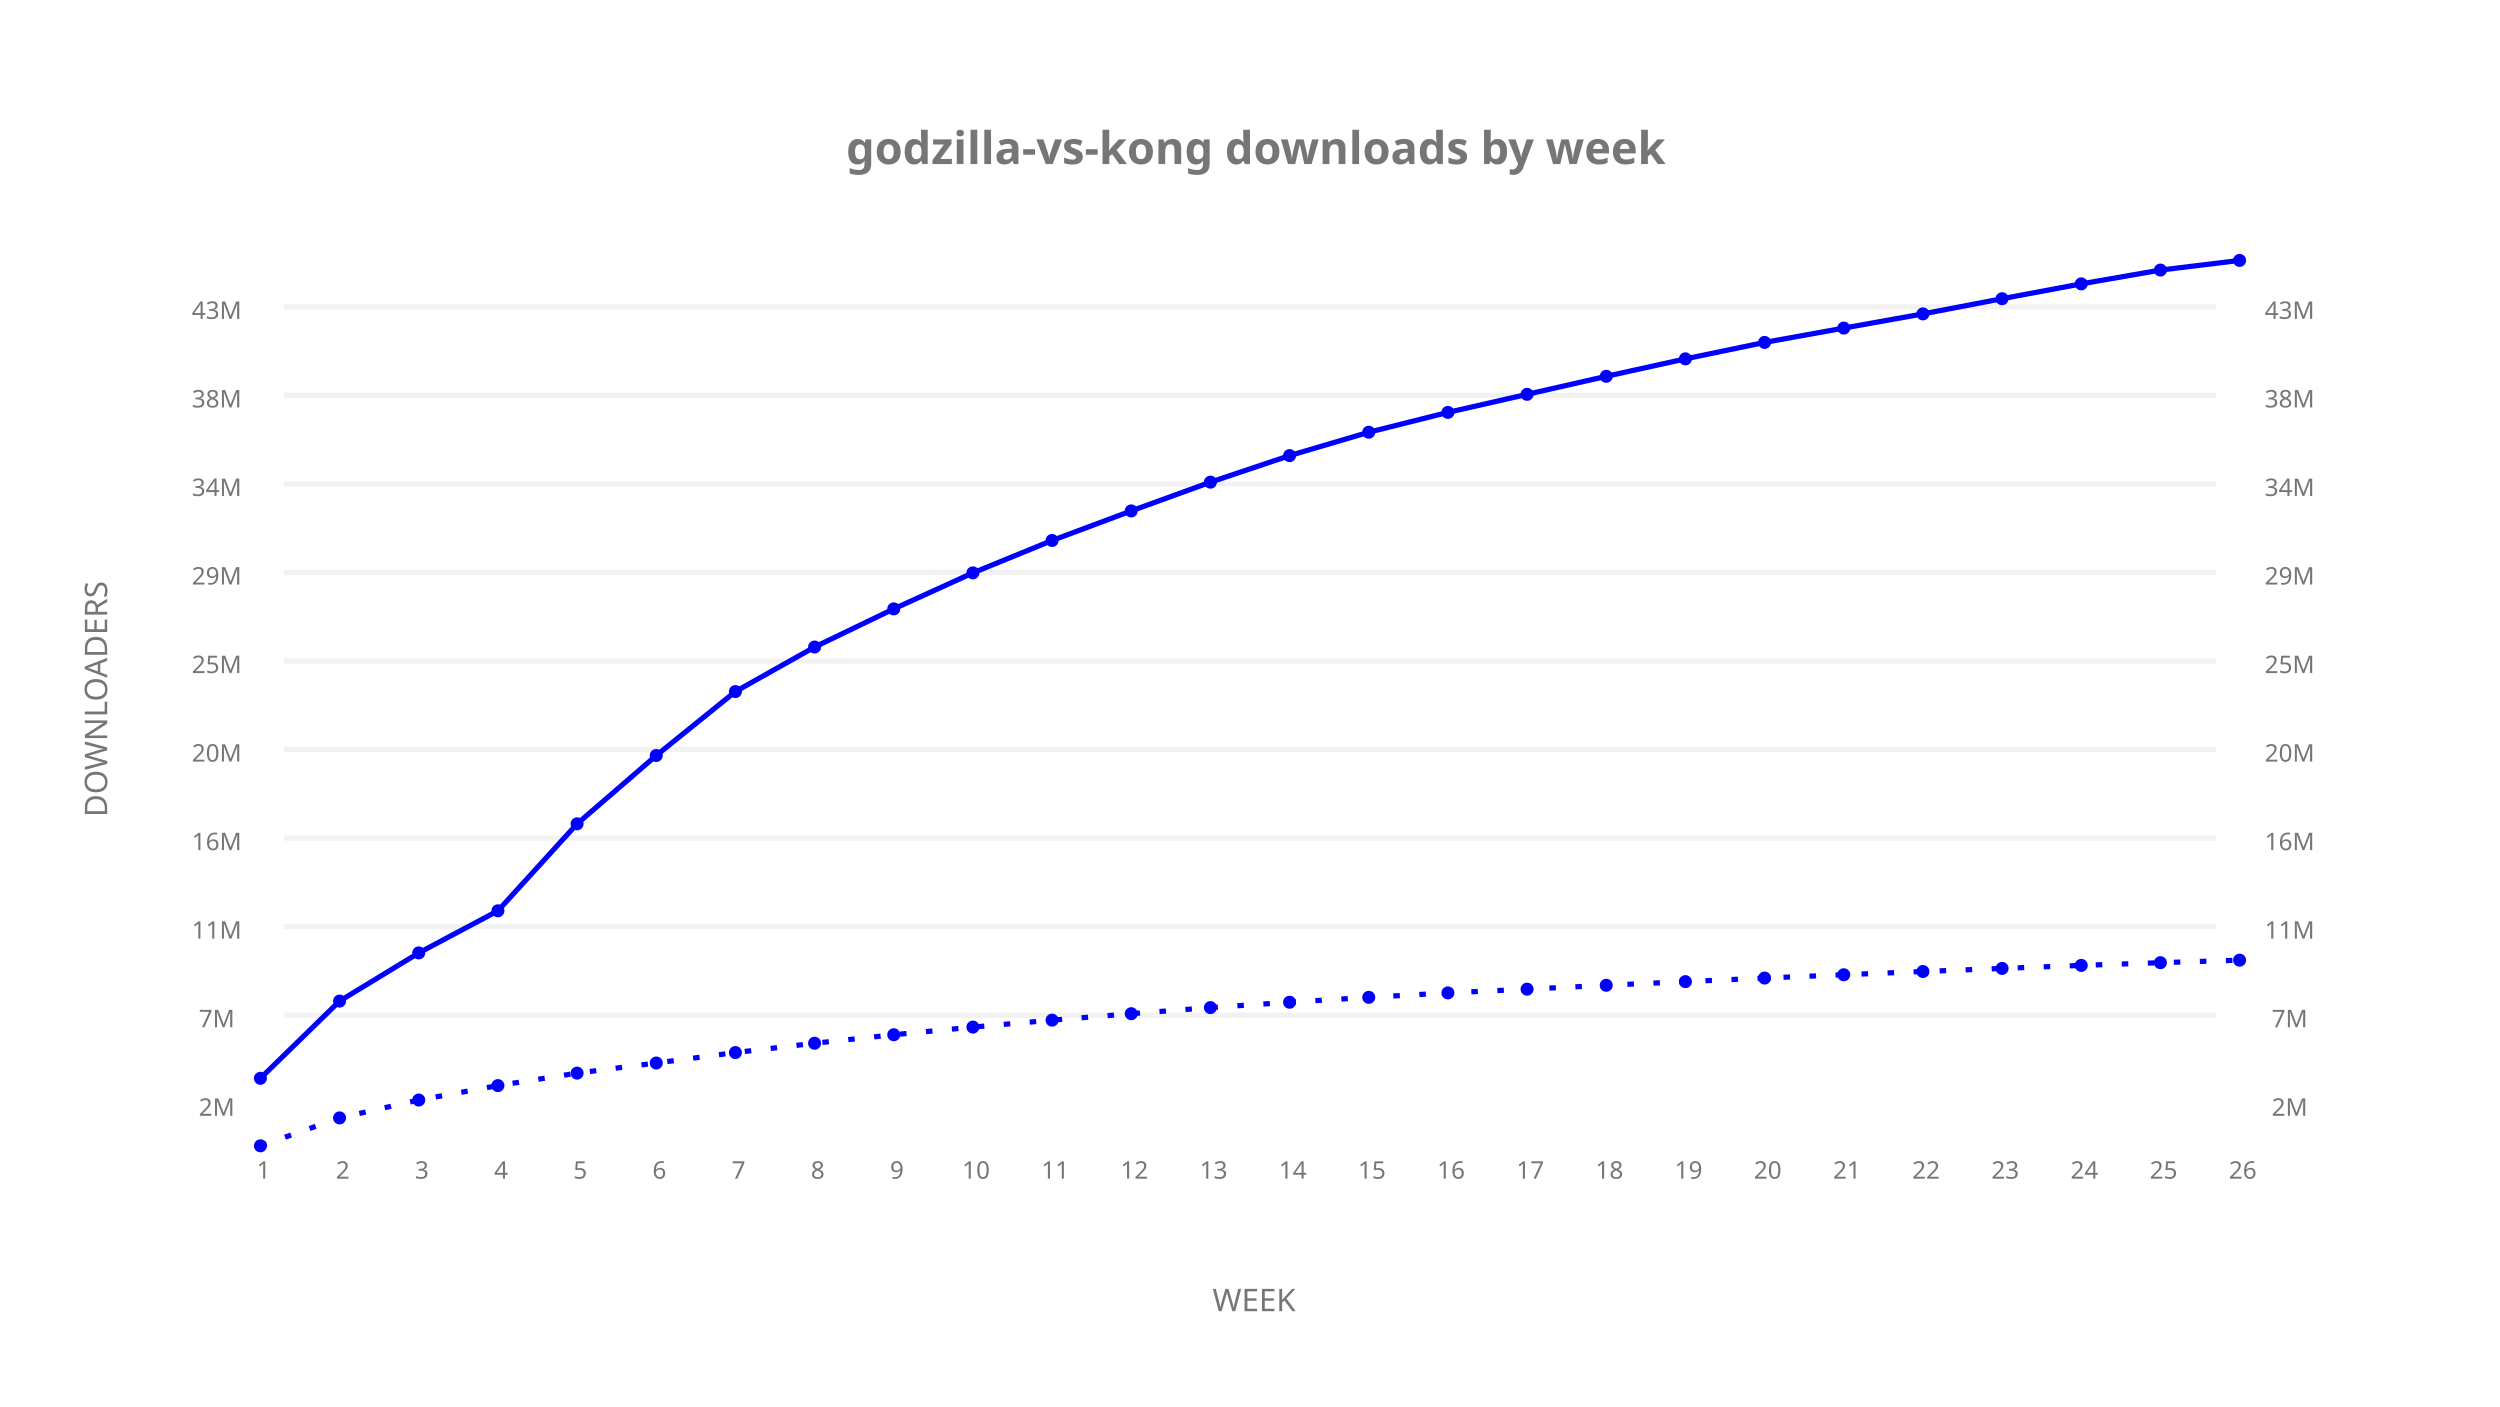
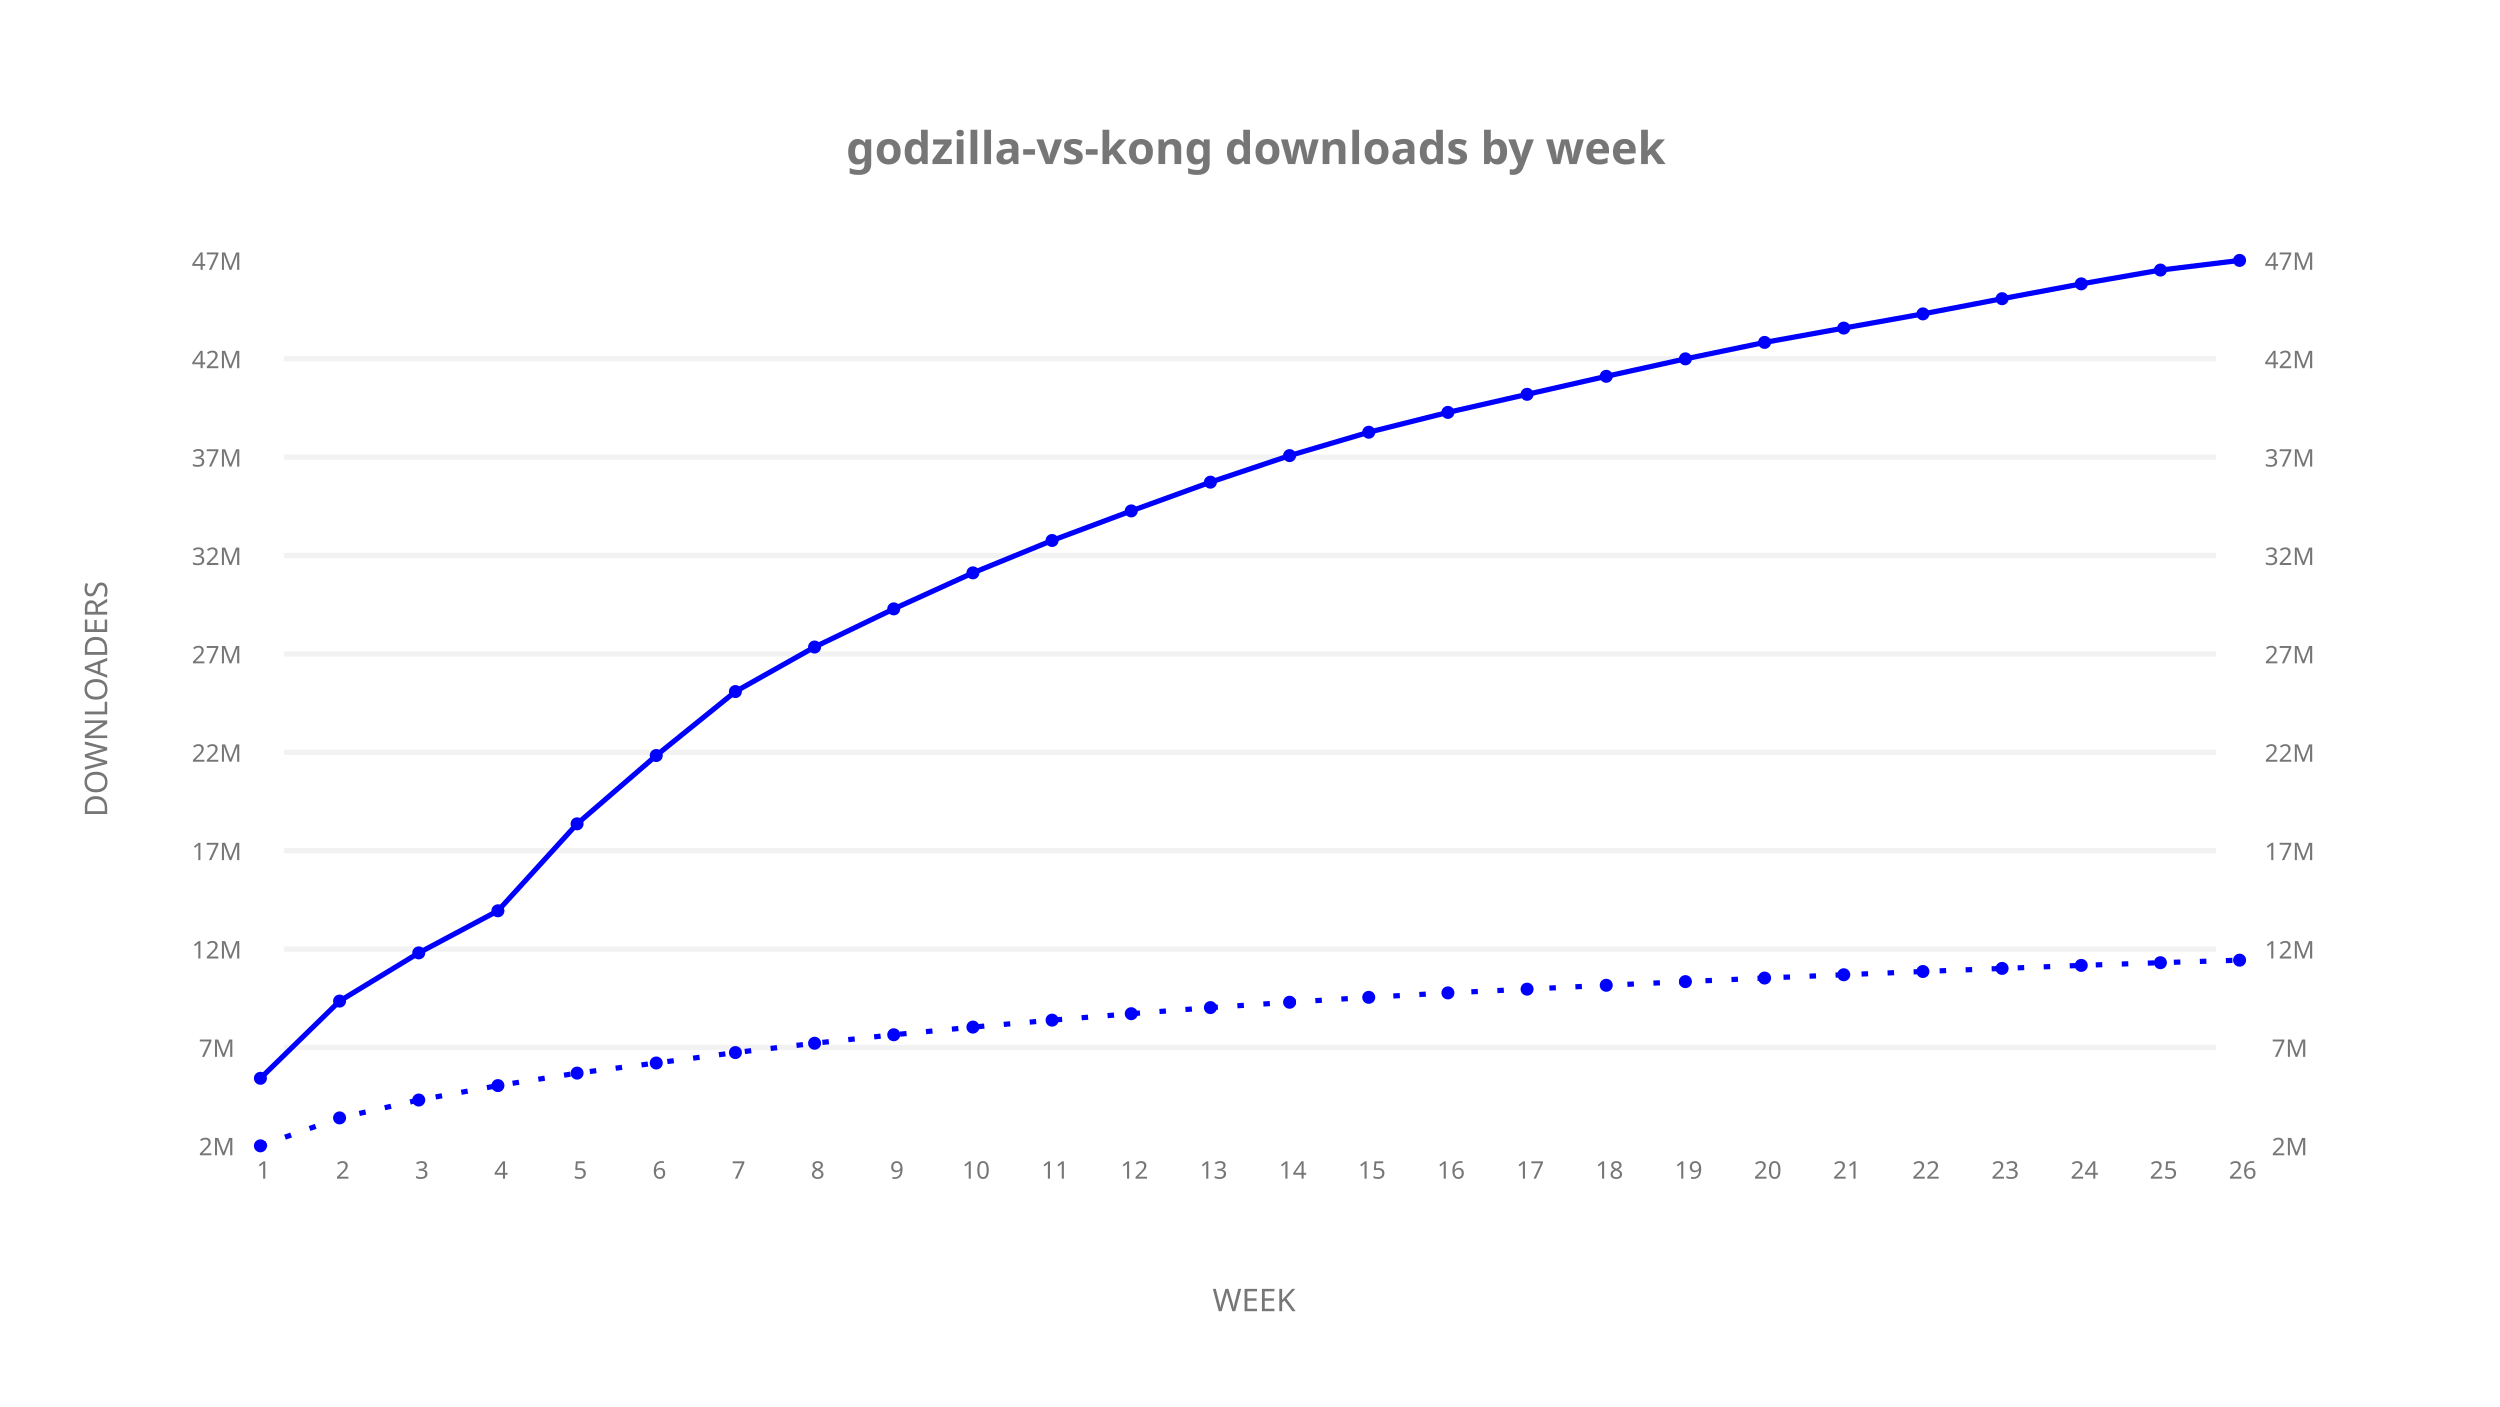
<svg xmlns="http://www.w3.org/2000/svg" xml:space="preserve" id="godzilla-vs-kong-downloads-by-week-godzilla-vs-kong-week" x="0px" y="0px" width="1920px" height="1080px" viewBox="0 0 1920 1080" enable-background="new 0 0 1920 1080" role="img">
  <g id="annotations">
    <text x="960" y="126" font-family="Atkinson Hyperlegible" font-size="26pt" text-anchor="middle" text-align="center" font-weight="600" font-style="normal" style="fill:rgb(118,118,118); fill-opacity:1; stroke:rgb(118,118,118); stroke-opacity:0; stroke-width:0.5"> godzilla-vs-kong downloads by week</text>
    <g id="axes-lines">
      <text x="960" y="1007" font-family="Atkinson Hyperlegible" font-size="18pt" text-anchor="middle" text-align="center" font-weight="500" font-style="normal" style="fill:rgb(118,118,118); fill-opacity:1; stroke:rgb(118,118,118); stroke-opacity:0; stroke-width:0.5"> WEEK</text>
      <text x="73" y="540" font-family="Atkinson Hyperlegible" font-size="18pt" text-anchor="middle" text-align="center" dominant-baseline="central" font-weight="500" font-style="normal" style="fill:rgb(118,118,118); fill-opacity:1; stroke:rgb(118,118,118); stroke-opacity:0; stroke-width:0.5" transform="rotate(-90,73,540)"> DOWNLOADERS</text>
    </g>
    <g id="tic-y-label-lines">
-       <line x1="218" y1="779.678" x2="1702" y2="779.678" style="fill:rgb(0,0,255); fill-opacity:0; stroke:rgb(242,242,242); stroke-opacity:1; stroke-width:4" />
-       <line x1="218" y1="711.678" x2="1702" y2="711.678" style="fill:rgb(0,0,255); fill-opacity:0; stroke:rgb(242,242,242); stroke-opacity:1; stroke-width:4" />
-       <line x1="218" y1="643.678" x2="1702" y2="643.678" style="fill:rgb(0,0,255); fill-opacity:0; stroke:rgb(242,242,242); stroke-opacity:1; stroke-width:4" />
-       <line x1="218" y1="575.678" x2="1702" y2="575.678" style="fill:rgb(0,0,255); fill-opacity:0; stroke:rgb(242,242,242); stroke-opacity:1; stroke-width:4" />
-       <line x1="218" y1="507.678" x2="1702" y2="507.678" style="fill:rgb(0,0,255); fill-opacity:0; stroke:rgb(242,242,242); stroke-opacity:1; stroke-width:4" />
-       <line x1="218" y1="439.678" x2="1702" y2="439.678" style="fill:rgb(0,0,255); fill-opacity:0; stroke:rgb(242,242,242); stroke-opacity:1; stroke-width:4" />
-       <line x1="218" y1="371.678" x2="1702" y2="371.678" style="fill:rgb(0,0,255); fill-opacity:0; stroke:rgb(242,242,242); stroke-opacity:1; stroke-width:4" />
-       <line x1="218" y1="303.678" x2="1702" y2="303.678" style="fill:rgb(0,0,255); fill-opacity:0; stroke:rgb(242,242,242); stroke-opacity:1; stroke-width:4" />
-       <line x1="218" y1="235.678" x2="1702" y2="235.678" style="fill:rgb(0,0,255); fill-opacity:0; stroke:rgb(242,242,242); stroke-opacity:1; stroke-width:4" />
+       <line x1="218" y1="804.444" x2="1702" y2="804.444" style="fill:rgb(0,0,255); fill-opacity:0; stroke:rgb(242,242,242); stroke-opacity:1; stroke-width:4" />
+       <line x1="218" y1="728.889" x2="1702" y2="728.889" style="fill:rgb(0,0,255); fill-opacity:0; stroke:rgb(242,242,242); stroke-opacity:1; stroke-width:4" />
+       <line x1="218" y1="653.333" x2="1702" y2="653.333" style="fill:rgb(0,0,255); fill-opacity:0; stroke:rgb(242,242,242); stroke-opacity:1; stroke-width:4" />
+       <line x1="218" y1="577.778" x2="1702" y2="577.778" style="fill:rgb(0,0,255); fill-opacity:0; stroke:rgb(242,242,242); stroke-opacity:1; stroke-width:4" />
+       <line x1="218" y1="502.222" x2="1702" y2="502.222" style="fill:rgb(0,0,255); fill-opacity:0; stroke:rgb(242,242,242); stroke-opacity:1; stroke-width:4" />
+       <line x1="218" y1="426.667" x2="1702" y2="426.667" style="fill:rgb(0,0,255); fill-opacity:0; stroke:rgb(242,242,242); stroke-opacity:1; stroke-width:4" />
+       <line x1="218" y1="351.111" x2="1702" y2="351.111" style="fill:rgb(0,0,255); fill-opacity:0; stroke:rgb(242,242,242); stroke-opacity:1; stroke-width:4" />
+       <line x1="218" y1="275.556" x2="1702" y2="275.556" style="fill:rgb(0,0,255); fill-opacity:0; stroke:rgb(242,242,242); stroke-opacity:1; stroke-width:4" />
    </g>
    <g id="tic-x-labels">
      <text x="200" y="898" font-family="Atkinson Hyperlegible" font-size="14pt" text-anchor="middle" text-align="center" dominant-baseline="central" font-weight="400" font-style="normal" style="fill:rgb(118,118,118); fill-opacity:1; stroke:rgb(118,118,118); stroke-opacity:0; stroke-width:0.5"> 1</text>
      <text x="260.8" y="898" font-family="Atkinson Hyperlegible" font-size="14pt" text-anchor="middle" text-align="center" dominant-baseline="central" font-weight="400" font-style="normal" style="fill:rgb(118,118,118); fill-opacity:1; stroke:rgb(118,118,118); stroke-opacity:0; stroke-width:0.5"> 2</text>
      <text x="321.6" y="898" font-family="Atkinson Hyperlegible" font-size="14pt" text-anchor="middle" text-align="center" dominant-baseline="central" font-weight="400" font-style="normal" style="fill:rgb(118,118,118); fill-opacity:1; stroke:rgb(118,118,118); stroke-opacity:0; stroke-width:0.5"> 3</text>
      <text x="382.4" y="898" font-family="Atkinson Hyperlegible" font-size="14pt" text-anchor="middle" text-align="center" dominant-baseline="central" font-weight="400" font-style="normal" style="fill:rgb(118,118,118); fill-opacity:1; stroke:rgb(118,118,118); stroke-opacity:0; stroke-width:0.5"> 4</text>
      <text x="443.2" y="898" font-family="Atkinson Hyperlegible" font-size="14pt" text-anchor="middle" text-align="center" dominant-baseline="central" font-weight="400" font-style="normal" style="fill:rgb(118,118,118); fill-opacity:1; stroke:rgb(118,118,118); stroke-opacity:0; stroke-width:0.5"> 5</text>
      <text x="504" y="898" font-family="Atkinson Hyperlegible" font-size="14pt" text-anchor="middle" text-align="center" dominant-baseline="central" font-weight="400" font-style="normal" style="fill:rgb(118,118,118); fill-opacity:1; stroke:rgb(118,118,118); stroke-opacity:0; stroke-width:0.5"> 6</text>
      <text x="564.8" y="898" font-family="Atkinson Hyperlegible" font-size="14pt" text-anchor="middle" text-align="center" dominant-baseline="central" font-weight="400" font-style="normal" style="fill:rgb(118,118,118); fill-opacity:1; stroke:rgb(118,118,118); stroke-opacity:0; stroke-width:0.5"> 7</text>
      <text x="625.6" y="898" font-family="Atkinson Hyperlegible" font-size="14pt" text-anchor="middle" text-align="center" dominant-baseline="central" font-weight="400" font-style="normal" style="fill:rgb(118,118,118); fill-opacity:1; stroke:rgb(118,118,118); stroke-opacity:0; stroke-width:0.5"> 8</text>
      <text x="686.4" y="898" font-family="Atkinson Hyperlegible" font-size="14pt" text-anchor="middle" text-align="center" dominant-baseline="central" font-weight="400" font-style="normal" style="fill:rgb(118,118,118); fill-opacity:1; stroke:rgb(118,118,118); stroke-opacity:0; stroke-width:0.5"> 9</text>
      <text x="747.2" y="898" font-family="Atkinson Hyperlegible" font-size="14pt" text-anchor="middle" text-align="center" dominant-baseline="central" font-weight="400" font-style="normal" style="fill:rgb(118,118,118); fill-opacity:1; stroke:rgb(118,118,118); stroke-opacity:0; stroke-width:0.5"> 10</text>
      <text x="808" y="898" font-family="Atkinson Hyperlegible" font-size="14pt" text-anchor="middle" text-align="center" dominant-baseline="central" font-weight="400" font-style="normal" style="fill:rgb(118,118,118); fill-opacity:1; stroke:rgb(118,118,118); stroke-opacity:0; stroke-width:0.5"> 11</text>
      <text x="868.8" y="898" font-family="Atkinson Hyperlegible" font-size="14pt" text-anchor="middle" text-align="center" dominant-baseline="central" font-weight="400" font-style="normal" style="fill:rgb(118,118,118); fill-opacity:1; stroke:rgb(118,118,118); stroke-opacity:0; stroke-width:0.5"> 12</text>
      <text x="929.6" y="898" font-family="Atkinson Hyperlegible" font-size="14pt" text-anchor="middle" text-align="center" dominant-baseline="central" font-weight="400" font-style="normal" style="fill:rgb(118,118,118); fill-opacity:1; stroke:rgb(118,118,118); stroke-opacity:0; stroke-width:0.5"> 13</text>
      <text x="990.4" y="898" font-family="Atkinson Hyperlegible" font-size="14pt" text-anchor="middle" text-align="center" dominant-baseline="central" font-weight="400" font-style="normal" style="fill:rgb(118,118,118); fill-opacity:1; stroke:rgb(118,118,118); stroke-opacity:0; stroke-width:0.5"> 14</text>
      <text x="1051.2" y="898" font-family="Atkinson Hyperlegible" font-size="14pt" text-anchor="middle" text-align="center" dominant-baseline="central" font-weight="400" font-style="normal" style="fill:rgb(118,118,118); fill-opacity:1; stroke:rgb(118,118,118); stroke-opacity:0; stroke-width:0.5"> 15</text>
      <text x="1112" y="898" font-family="Atkinson Hyperlegible" font-size="14pt" text-anchor="middle" text-align="center" dominant-baseline="central" font-weight="400" font-style="normal" style="fill:rgb(118,118,118); fill-opacity:1; stroke:rgb(118,118,118); stroke-opacity:0; stroke-width:0.5"> 16</text>
      <text x="1172.8" y="898" font-family="Atkinson Hyperlegible" font-size="14pt" text-anchor="middle" text-align="center" dominant-baseline="central" font-weight="400" font-style="normal" style="fill:rgb(118,118,118); fill-opacity:1; stroke:rgb(118,118,118); stroke-opacity:0; stroke-width:0.5"> 17</text>
      <text x="1233.6" y="898" font-family="Atkinson Hyperlegible" font-size="14pt" text-anchor="middle" text-align="center" dominant-baseline="central" font-weight="400" font-style="normal" style="fill:rgb(118,118,118); fill-opacity:1; stroke:rgb(118,118,118); stroke-opacity:0; stroke-width:0.5"> 18</text>
      <text x="1294.4" y="898" font-family="Atkinson Hyperlegible" font-size="14pt" text-anchor="middle" text-align="center" dominant-baseline="central" font-weight="400" font-style="normal" style="fill:rgb(118,118,118); fill-opacity:1; stroke:rgb(118,118,118); stroke-opacity:0; stroke-width:0.5"> 19</text>
      <text x="1355.2" y="898" font-family="Atkinson Hyperlegible" font-size="14pt" text-anchor="middle" text-align="center" dominant-baseline="central" font-weight="400" font-style="normal" style="fill:rgb(118,118,118); fill-opacity:1; stroke:rgb(118,118,118); stroke-opacity:0; stroke-width:0.5"> 20</text>
      <text x="1416" y="898" font-family="Atkinson Hyperlegible" font-size="14pt" text-anchor="middle" text-align="center" dominant-baseline="central" font-weight="400" font-style="normal" style="fill:rgb(118,118,118); fill-opacity:1; stroke:rgb(118,118,118); stroke-opacity:0; stroke-width:0.5"> 21</text>
      <text x="1476.8" y="898" font-family="Atkinson Hyperlegible" font-size="14pt" text-anchor="middle" text-align="center" dominant-baseline="central" font-weight="400" font-style="normal" style="fill:rgb(118,118,118); fill-opacity:1; stroke:rgb(118,118,118); stroke-opacity:0; stroke-width:0.5"> 22</text>
      <text x="1537.6" y="898" font-family="Atkinson Hyperlegible" font-size="14pt" text-anchor="middle" text-align="center" dominant-baseline="central" font-weight="400" font-style="normal" style="fill:rgb(118,118,118); fill-opacity:1; stroke:rgb(118,118,118); stroke-opacity:0; stroke-width:0.5"> 23</text>
      <text x="1598.4" y="898" font-family="Atkinson Hyperlegible" font-size="14pt" text-anchor="middle" text-align="center" dominant-baseline="central" font-weight="400" font-style="normal" style="fill:rgb(118,118,118); fill-opacity:1; stroke:rgb(118,118,118); stroke-opacity:0; stroke-width:0.5"> 24</text>
      <text x="1659.2" y="898" font-family="Atkinson Hyperlegible" font-size="14pt" text-anchor="middle" text-align="center" dominant-baseline="central" font-weight="400" font-style="normal" style="fill:rgb(118,118,118); fill-opacity:1; stroke:rgb(118,118,118); stroke-opacity:0; stroke-width:0.5"> 25</text>
      <text x="1720" y="898" font-family="Atkinson Hyperlegible" font-size="14pt" text-anchor="middle" text-align="center" dominant-baseline="central" font-weight="400" font-style="normal" style="fill:rgb(118,118,118); fill-opacity:1; stroke:rgb(118,118,118); stroke-opacity:0; stroke-width:0.5"> 26</text>
    </g>
    <g id="tic-y-labels">
-       <text x="164" y="849.678" font-family="Atkinson Hyperlegible" font-size="14pt" text-anchor="middle" text-align="center" dominant-baseline="central" font-weight="400" font-style="normal" style="fill:rgb(118,118,118); fill-opacity:1; stroke:rgb(118,118,118); stroke-opacity:0; stroke-width:0.5"> 2M</text>
-       <text x="1756" y="849.678" font-family="Atkinson Hyperlegible" font-size="14pt" text-anchor="middle" text-align="center" dominant-baseline="central" font-weight="400" font-style="normal" style="fill:rgb(118,118,118); fill-opacity:1; stroke:rgb(118,118,118); stroke-opacity:0; stroke-width:0.5"> 2M</text>
-       <text x="164" y="781.678" font-family="Atkinson Hyperlegible" font-size="14pt" text-anchor="middle" text-align="center" dominant-baseline="central" font-weight="400" font-style="normal" style="fill:rgb(118,118,118); fill-opacity:1; stroke:rgb(118,118,118); stroke-opacity:0; stroke-width:0.5"> 7M</text>
-       <text x="1756" y="781.678" font-family="Atkinson Hyperlegible" font-size="14pt" text-anchor="middle" text-align="center" dominant-baseline="central" font-weight="400" font-style="normal" style="fill:rgb(118,118,118); fill-opacity:1; stroke:rgb(118,118,118); stroke-opacity:0; stroke-width:0.5"> 7M</text>
-       <text x="164" y="713.678" font-family="Atkinson Hyperlegible" font-size="14pt" text-anchor="middle" text-align="center" dominant-baseline="central" font-weight="400" font-style="normal" style="fill:rgb(118,118,118); fill-opacity:1; stroke:rgb(118,118,118); stroke-opacity:0; stroke-width:0.5"> 11M</text>
-       <text x="1756" y="713.678" font-family="Atkinson Hyperlegible" font-size="14pt" text-anchor="middle" text-align="center" dominant-baseline="central" font-weight="400" font-style="normal" style="fill:rgb(118,118,118); fill-opacity:1; stroke:rgb(118,118,118); stroke-opacity:0; stroke-width:0.5"> 11M</text>
-       <text x="164" y="645.678" font-family="Atkinson Hyperlegible" font-size="14pt" text-anchor="middle" text-align="center" dominant-baseline="central" font-weight="400" font-style="normal" style="fill:rgb(118,118,118); fill-opacity:1; stroke:rgb(118,118,118); stroke-opacity:0; stroke-width:0.5"> 16M</text>
-       <text x="1756" y="645.678" font-family="Atkinson Hyperlegible" font-size="14pt" text-anchor="middle" text-align="center" dominant-baseline="central" font-weight="400" font-style="normal" style="fill:rgb(118,118,118); fill-opacity:1; stroke:rgb(118,118,118); stroke-opacity:0; stroke-width:0.5"> 16M</text>
-       <text x="164" y="577.678" font-family="Atkinson Hyperlegible" font-size="14pt" text-anchor="middle" text-align="center" dominant-baseline="central" font-weight="400" font-style="normal" style="fill:rgb(118,118,118); fill-opacity:1; stroke:rgb(118,118,118); stroke-opacity:0; stroke-width:0.5"> 20M</text>
-       <text x="1756" y="577.678" font-family="Atkinson Hyperlegible" font-size="14pt" text-anchor="middle" text-align="center" dominant-baseline="central" font-weight="400" font-style="normal" style="fill:rgb(118,118,118); fill-opacity:1; stroke:rgb(118,118,118); stroke-opacity:0; stroke-width:0.5"> 20M</text>
-       <text x="164" y="509.678" font-family="Atkinson Hyperlegible" font-size="14pt" text-anchor="middle" text-align="center" dominant-baseline="central" font-weight="400" font-style="normal" style="fill:rgb(118,118,118); fill-opacity:1; stroke:rgb(118,118,118); stroke-opacity:0; stroke-width:0.5"> 25M</text>
-       <text x="1756" y="509.678" font-family="Atkinson Hyperlegible" font-size="14pt" text-anchor="middle" text-align="center" dominant-baseline="central" font-weight="400" font-style="normal" style="fill:rgb(118,118,118); fill-opacity:1; stroke:rgb(118,118,118); stroke-opacity:0; stroke-width:0.5"> 25M</text>
-       <text x="164" y="441.678" font-family="Atkinson Hyperlegible" font-size="14pt" text-anchor="middle" text-align="center" dominant-baseline="central" font-weight="400" font-style="normal" style="fill:rgb(118,118,118); fill-opacity:1; stroke:rgb(118,118,118); stroke-opacity:0; stroke-width:0.5"> 29M</text>
-       <text x="1756" y="441.678" font-family="Atkinson Hyperlegible" font-size="14pt" text-anchor="middle" text-align="center" dominant-baseline="central" font-weight="400" font-style="normal" style="fill:rgb(118,118,118); fill-opacity:1; stroke:rgb(118,118,118); stroke-opacity:0; stroke-width:0.5"> 29M</text>
-       <text x="164" y="373.678" font-family="Atkinson Hyperlegible" font-size="14pt" text-anchor="middle" text-align="center" dominant-baseline="central" font-weight="400" font-style="normal" style="fill:rgb(118,118,118); fill-opacity:1; stroke:rgb(118,118,118); stroke-opacity:0; stroke-width:0.5"> 34M</text>
-       <text x="1756" y="373.678" font-family="Atkinson Hyperlegible" font-size="14pt" text-anchor="middle" text-align="center" dominant-baseline="central" font-weight="400" font-style="normal" style="fill:rgb(118,118,118); fill-opacity:1; stroke:rgb(118,118,118); stroke-opacity:0; stroke-width:0.5"> 34M</text>
-       <text x="164" y="305.678" font-family="Atkinson Hyperlegible" font-size="14pt" text-anchor="middle" text-align="center" dominant-baseline="central" font-weight="400" font-style="normal" style="fill:rgb(118,118,118); fill-opacity:1; stroke:rgb(118,118,118); stroke-opacity:0; stroke-width:0.5"> 38M</text>
-       <text x="1756" y="305.678" font-family="Atkinson Hyperlegible" font-size="14pt" text-anchor="middle" text-align="center" dominant-baseline="central" font-weight="400" font-style="normal" style="fill:rgb(118,118,118); fill-opacity:1; stroke:rgb(118,118,118); stroke-opacity:0; stroke-width:0.5"> 38M</text>
-       <text x="164" y="237.678" font-family="Atkinson Hyperlegible" font-size="14pt" text-anchor="middle" text-align="center" dominant-baseline="central" font-weight="400" font-style="normal" style="fill:rgb(118,118,118); fill-opacity:1; stroke:rgb(118,118,118); stroke-opacity:0; stroke-width:0.5"> 43M</text>
-       <text x="1756" y="237.678" font-family="Atkinson Hyperlegible" font-size="14pt" text-anchor="middle" text-align="center" dominant-baseline="central" font-weight="400" font-style="normal" style="fill:rgb(118,118,118); fill-opacity:1; stroke:rgb(118,118,118); stroke-opacity:0; stroke-width:0.5"> 43M</text>
+       <text x="164" y="880" font-family="Atkinson Hyperlegible" font-size="14pt" text-anchor="middle" text-align="center" dominant-baseline="central" font-weight="400" font-style="normal" style="fill:rgb(118,118,118); fill-opacity:1; stroke:rgb(118,118,118); stroke-opacity:0; stroke-width:0.5"> 2M</text>
+       <text x="1756" y="880" font-family="Atkinson Hyperlegible" font-size="14pt" text-anchor="middle" text-align="center" dominant-baseline="central" font-weight="400" font-style="normal" style="fill:rgb(118,118,118); fill-opacity:1; stroke:rgb(118,118,118); stroke-opacity:0; stroke-width:0.5"> 2M</text>
+       <text x="164" y="804.444" font-family="Atkinson Hyperlegible" font-size="14pt" text-anchor="middle" text-align="center" dominant-baseline="central" font-weight="400" font-style="normal" style="fill:rgb(118,118,118); fill-opacity:1; stroke:rgb(118,118,118); stroke-opacity:0; stroke-width:0.5"> 7M</text>
+       <text x="1756" y="804.444" font-family="Atkinson Hyperlegible" font-size="14pt" text-anchor="middle" text-align="center" dominant-baseline="central" font-weight="400" font-style="normal" style="fill:rgb(118,118,118); fill-opacity:1; stroke:rgb(118,118,118); stroke-opacity:0; stroke-width:0.5"> 7M</text>
+       <text x="164" y="728.889" font-family="Atkinson Hyperlegible" font-size="14pt" text-anchor="middle" text-align="center" dominant-baseline="central" font-weight="400" font-style="normal" style="fill:rgb(118,118,118); fill-opacity:1; stroke:rgb(118,118,118); stroke-opacity:0; stroke-width:0.5"> 12M</text>
+       <text x="1756" y="728.889" font-family="Atkinson Hyperlegible" font-size="14pt" text-anchor="middle" text-align="center" dominant-baseline="central" font-weight="400" font-style="normal" style="fill:rgb(118,118,118); fill-opacity:1; stroke:rgb(118,118,118); stroke-opacity:0; stroke-width:0.5"> 12M</text>
+       <text x="164" y="653.333" font-family="Atkinson Hyperlegible" font-size="14pt" text-anchor="middle" text-align="center" dominant-baseline="central" font-weight="400" font-style="normal" style="fill:rgb(118,118,118); fill-opacity:1; stroke:rgb(118,118,118); stroke-opacity:0; stroke-width:0.5"> 17M</text>
+       <text x="1756" y="653.333" font-family="Atkinson Hyperlegible" font-size="14pt" text-anchor="middle" text-align="center" dominant-baseline="central" font-weight="400" font-style="normal" style="fill:rgb(118,118,118); fill-opacity:1; stroke:rgb(118,118,118); stroke-opacity:0; stroke-width:0.5"> 17M</text>
+       <text x="164" y="577.778" font-family="Atkinson Hyperlegible" font-size="14pt" text-anchor="middle" text-align="center" dominant-baseline="central" font-weight="400" font-style="normal" style="fill:rgb(118,118,118); fill-opacity:1; stroke:rgb(118,118,118); stroke-opacity:0; stroke-width:0.5"> 22M</text>
+       <text x="1756" y="577.778" font-family="Atkinson Hyperlegible" font-size="14pt" text-anchor="middle" text-align="center" dominant-baseline="central" font-weight="400" font-style="normal" style="fill:rgb(118,118,118); fill-opacity:1; stroke:rgb(118,118,118); stroke-opacity:0; stroke-width:0.5"> 22M</text>
+       <text x="164" y="502.222" font-family="Atkinson Hyperlegible" font-size="14pt" text-anchor="middle" text-align="center" dominant-baseline="central" font-weight="400" font-style="normal" style="fill:rgb(118,118,118); fill-opacity:1; stroke:rgb(118,118,118); stroke-opacity:0; stroke-width:0.5"> 27M</text>
+       <text x="1756" y="502.222" font-family="Atkinson Hyperlegible" font-size="14pt" text-anchor="middle" text-align="center" dominant-baseline="central" font-weight="400" font-style="normal" style="fill:rgb(118,118,118); fill-opacity:1; stroke:rgb(118,118,118); stroke-opacity:0; stroke-width:0.5"> 27M</text>
+       <text x="164" y="426.667" font-family="Atkinson Hyperlegible" font-size="14pt" text-anchor="middle" text-align="center" dominant-baseline="central" font-weight="400" font-style="normal" style="fill:rgb(118,118,118); fill-opacity:1; stroke:rgb(118,118,118); stroke-opacity:0; stroke-width:0.5"> 32M</text>
+       <text x="1756" y="426.667" font-family="Atkinson Hyperlegible" font-size="14pt" text-anchor="middle" text-align="center" dominant-baseline="central" font-weight="400" font-style="normal" style="fill:rgb(118,118,118); fill-opacity:1; stroke:rgb(118,118,118); stroke-opacity:0; stroke-width:0.5"> 32M</text>
+       <text x="164" y="351.111" font-family="Atkinson Hyperlegible" font-size="14pt" text-anchor="middle" text-align="center" dominant-baseline="central" font-weight="400" font-style="normal" style="fill:rgb(118,118,118); fill-opacity:1; stroke:rgb(118,118,118); stroke-opacity:0; stroke-width:0.5"> 37M</text>
+       <text x="1756" y="351.111" font-family="Atkinson Hyperlegible" font-size="14pt" text-anchor="middle" text-align="center" dominant-baseline="central" font-weight="400" font-style="normal" style="fill:rgb(118,118,118); fill-opacity:1; stroke:rgb(118,118,118); stroke-opacity:0; stroke-width:0.5"> 37M</text>
+       <text x="164" y="275.556" font-family="Atkinson Hyperlegible" font-size="14pt" text-anchor="middle" text-align="center" dominant-baseline="central" font-weight="400" font-style="normal" style="fill:rgb(118,118,118); fill-opacity:1; stroke:rgb(118,118,118); stroke-opacity:0; stroke-width:0.5"> 42M</text>
+       <text x="1756" y="275.556" font-family="Atkinson Hyperlegible" font-size="14pt" text-anchor="middle" text-align="center" dominant-baseline="central" font-weight="400" font-style="normal" style="fill:rgb(118,118,118); fill-opacity:1; stroke:rgb(118,118,118); stroke-opacity:0; stroke-width:0.5"> 42M</text>
+       <text x="164" y="200" font-family="Atkinson Hyperlegible" font-size="14pt" text-anchor="middle" text-align="center" dominant-baseline="central" font-weight="400" font-style="normal" style="fill:rgb(118,118,118); fill-opacity:1; stroke:rgb(118,118,118); stroke-opacity:0; stroke-width:0.5"> 47M</text>
+       <text x="1756" y="200" font-family="Atkinson Hyperlegible" font-size="14pt" text-anchor="middle" text-align="center" dominant-baseline="central" font-weight="400" font-style="normal" style="fill:rgb(118,118,118); fill-opacity:1; stroke:rgb(118,118,118); stroke-opacity:0; stroke-width:0.5"> 47M</text>
    </g>
  </g>
  <g id="polyline-godzilla-vs-kong downloads by week">
    <polyline points="200,828.137 260.8,768.831 321.6,731.821 382.4,699.49 443.2,632.702 504,580.234 564.8,531.121 625.6,496.919 686.4,467.618 747.2,439.952 808,415.095 868.8,392.384 929.6,370.297 990.4,349.905 1051.2,331.952 1112,316.716 1172.8,302.846 1233.6,289.015 1294.4,275.599 1355.2,262.973 1416,251.97 1476.8,241.066 1537.6,229.404 1598.4,218.012 1659.2,207.414 1720,200 " style="fill:rgb(0,0,255); fill-opacity:0; stroke:rgb(0,0,255); stroke-opacity:1; stroke-width:4" />
  </g>
  <g id="markers-godzilla-vs-kong downloads by week">
    <circle cx="200" cy="828.137" r="5" style="fill:rgb(0,0,255); fill-opacity:1; stroke:rgb(0,0,255); stroke-opacity:0; stroke-width:4">
</circle>
    <circle cx="260.8" cy="768.831" r="5" style="fill:rgb(0,0,255); fill-opacity:1; stroke:rgb(0,0,255); stroke-opacity:0; stroke-width:4">
</circle>
    <circle cx="321.6" cy="731.821" r="5" style="fill:rgb(0,0,255); fill-opacity:1; stroke:rgb(0,0,255); stroke-opacity:0; stroke-width:4">
</circle>
    <circle cx="382.4" cy="699.49" r="5" style="fill:rgb(0,0,255); fill-opacity:1; stroke:rgb(0,0,255); stroke-opacity:0; stroke-width:4">
</circle>
    <circle cx="443.2" cy="632.702" r="5" style="fill:rgb(0,0,255); fill-opacity:1; stroke:rgb(0,0,255); stroke-opacity:0; stroke-width:4">
</circle>
    <circle cx="504" cy="580.234" r="5" style="fill:rgb(0,0,255); fill-opacity:1; stroke:rgb(0,0,255); stroke-opacity:0; stroke-width:4">
</circle>
    <circle cx="564.8" cy="531.121" r="5" style="fill:rgb(0,0,255); fill-opacity:1; stroke:rgb(0,0,255); stroke-opacity:0; stroke-width:4">
</circle>
    <circle cx="625.6" cy="496.919" r="5" style="fill:rgb(0,0,255); fill-opacity:1; stroke:rgb(0,0,255); stroke-opacity:0; stroke-width:4">
</circle>
    <circle cx="686.4" cy="467.618" r="5" style="fill:rgb(0,0,255); fill-opacity:1; stroke:rgb(0,0,255); stroke-opacity:0; stroke-width:4">
</circle>
    <circle cx="747.2" cy="439.952" r="5" style="fill:rgb(0,0,255); fill-opacity:1; stroke:rgb(0,0,255); stroke-opacity:0; stroke-width:4">
</circle>
    <circle cx="808" cy="415.095" r="5" style="fill:rgb(0,0,255); fill-opacity:1; stroke:rgb(0,0,255); stroke-opacity:0; stroke-width:4">
</circle>
    <circle cx="868.8" cy="392.384" r="5" style="fill:rgb(0,0,255); fill-opacity:1; stroke:rgb(0,0,255); stroke-opacity:0; stroke-width:4">
</circle>
    <circle cx="929.6" cy="370.297" r="5" style="fill:rgb(0,0,255); fill-opacity:1; stroke:rgb(0,0,255); stroke-opacity:0; stroke-width:4">
</circle>
    <circle cx="990.4" cy="349.905" r="5" style="fill:rgb(0,0,255); fill-opacity:1; stroke:rgb(0,0,255); stroke-opacity:0; stroke-width:4">
</circle>
    <circle cx="1051.2" cy="331.952" r="5" style="fill:rgb(0,0,255); fill-opacity:1; stroke:rgb(0,0,255); stroke-opacity:0; stroke-width:4">
</circle>
    <circle cx="1112" cy="316.716" r="5" style="fill:rgb(0,0,255); fill-opacity:1; stroke:rgb(0,0,255); stroke-opacity:0; stroke-width:4">
</circle>
    <circle cx="1172.8" cy="302.846" r="5" style="fill:rgb(0,0,255); fill-opacity:1; stroke:rgb(0,0,255); stroke-opacity:0; stroke-width:4">
</circle>
    <circle cx="1233.6" cy="289.015" r="5" style="fill:rgb(0,0,255); fill-opacity:1; stroke:rgb(0,0,255); stroke-opacity:0; stroke-width:4">
</circle>
    <circle cx="1294.4" cy="275.599" r="5" style="fill:rgb(0,0,255); fill-opacity:1; stroke:rgb(0,0,255); stroke-opacity:0; stroke-width:4">
</circle>
    <circle cx="1355.2" cy="262.973" r="5" style="fill:rgb(0,0,255); fill-opacity:1; stroke:rgb(0,0,255); stroke-opacity:0; stroke-width:4">
</circle>
    <circle cx="1416" cy="251.97" r="5" style="fill:rgb(0,0,255); fill-opacity:1; stroke:rgb(0,0,255); stroke-opacity:0; stroke-width:4">
</circle>
    <circle cx="1476.8" cy="241.066" r="5" style="fill:rgb(0,0,255); fill-opacity:1; stroke:rgb(0,0,255); stroke-opacity:0; stroke-width:4">
</circle>
    <circle cx="1537.6" cy="229.404" r="5" style="fill:rgb(0,0,255); fill-opacity:1; stroke:rgb(0,0,255); stroke-opacity:0; stroke-width:4">
</circle>
    <circle cx="1598.4" cy="218.012" r="5" style="fill:rgb(0,0,255); fill-opacity:1; stroke:rgb(0,0,255); stroke-opacity:0; stroke-width:4">
</circle>
    <circle cx="1659.2" cy="207.414" r="5" style="fill:rgb(0,0,255); fill-opacity:1; stroke:rgb(0,0,255); stroke-opacity:0; stroke-width:4">
</circle>
    <circle cx="1720" cy="200" r="5" style="fill:rgb(0,0,255); fill-opacity:1; stroke:rgb(0,0,255); stroke-opacity:0; stroke-width:4">
</circle>
  </g>
  <g id="polyline-godzilla-vs-kong downloads by week uploaders">
    <polyline points="200,880 260.8,858.551 321.6,844.826 382.4,833.731 443.2,824.155 504,816.388 564.8,808.368 625.6,801.218 686.4,794.689 747.2,788.811 808,783.478 868.8,778.519 929.6,773.825 990.4,769.728 1051.2,765.956 1112,762.545 1172.8,759.67 1233.6,756.699 1294.4,753.881 1355.2,751.139 1416,748.611 1476.8,746.111 1537.6,743.747 1598.4,741.425 1659.2,739.345 1720,737.41 " stroke-dasharray="5 15" style="fill:rgb(0,0,255); fill-opacity:0; stroke:rgb(0,0,255); stroke-opacity:1; stroke-width:4" />
  </g>
  <g id="markers-godzilla-vs-kong downloads by week uploaders">
    <circle cx="200" cy="880" r="5" style="fill:rgb(0,0,255); fill-opacity:1; stroke:rgb(0,0,255); stroke-opacity:0; stroke-width:4">
</circle>
    <circle cx="260.8" cy="858.551" r="5" style="fill:rgb(0,0,255); fill-opacity:1; stroke:rgb(0,0,255); stroke-opacity:0; stroke-width:4">
</circle>
    <circle cx="321.6" cy="844.826" r="5" style="fill:rgb(0,0,255); fill-opacity:1; stroke:rgb(0,0,255); stroke-opacity:0; stroke-width:4">
</circle>
    <circle cx="382.4" cy="833.731" r="5" style="fill:rgb(0,0,255); fill-opacity:1; stroke:rgb(0,0,255); stroke-opacity:0; stroke-width:4">
</circle>
    <circle cx="443.2" cy="824.155" r="5" style="fill:rgb(0,0,255); fill-opacity:1; stroke:rgb(0,0,255); stroke-opacity:0; stroke-width:4">
</circle>
    <circle cx="504" cy="816.388" r="5" style="fill:rgb(0,0,255); fill-opacity:1; stroke:rgb(0,0,255); stroke-opacity:0; stroke-width:4">
</circle>
    <circle cx="564.8" cy="808.368" r="5" style="fill:rgb(0,0,255); fill-opacity:1; stroke:rgb(0,0,255); stroke-opacity:0; stroke-width:4">
</circle>
    <circle cx="625.6" cy="801.218" r="5" style="fill:rgb(0,0,255); fill-opacity:1; stroke:rgb(0,0,255); stroke-opacity:0; stroke-width:4">
</circle>
    <circle cx="686.4" cy="794.689" r="5" style="fill:rgb(0,0,255); fill-opacity:1; stroke:rgb(0,0,255); stroke-opacity:0; stroke-width:4">
</circle>
    <circle cx="747.2" cy="788.811" r="5" style="fill:rgb(0,0,255); fill-opacity:1; stroke:rgb(0,0,255); stroke-opacity:0; stroke-width:4">
</circle>
    <circle cx="808" cy="783.478" r="5" style="fill:rgb(0,0,255); fill-opacity:1; stroke:rgb(0,0,255); stroke-opacity:0; stroke-width:4">
</circle>
    <circle cx="868.8" cy="778.519" r="5" style="fill:rgb(0,0,255); fill-opacity:1; stroke:rgb(0,0,255); stroke-opacity:0; stroke-width:4">
</circle>
    <circle cx="929.6" cy="773.825" r="5" style="fill:rgb(0,0,255); fill-opacity:1; stroke:rgb(0,0,255); stroke-opacity:0; stroke-width:4">
</circle>
    <circle cx="990.4" cy="769.728" r="5" style="fill:rgb(0,0,255); fill-opacity:1; stroke:rgb(0,0,255); stroke-opacity:0; stroke-width:4">
</circle>
    <circle cx="1051.2" cy="765.956" r="5" style="fill:rgb(0,0,255); fill-opacity:1; stroke:rgb(0,0,255); stroke-opacity:0; stroke-width:4">
</circle>
    <circle cx="1112" cy="762.545" r="5" style="fill:rgb(0,0,255); fill-opacity:1; stroke:rgb(0,0,255); stroke-opacity:0; stroke-width:4">
</circle>
    <circle cx="1172.8" cy="759.67" r="5" style="fill:rgb(0,0,255); fill-opacity:1; stroke:rgb(0,0,255); stroke-opacity:0; stroke-width:4">
</circle>
    <circle cx="1233.6" cy="756.699" r="5" style="fill:rgb(0,0,255); fill-opacity:1; stroke:rgb(0,0,255); stroke-opacity:0; stroke-width:4">
</circle>
    <circle cx="1294.4" cy="753.881" r="5" style="fill:rgb(0,0,255); fill-opacity:1; stroke:rgb(0,0,255); stroke-opacity:0; stroke-width:4">
</circle>
    <circle cx="1355.2" cy="751.139" r="5" style="fill:rgb(0,0,255); fill-opacity:1; stroke:rgb(0,0,255); stroke-opacity:0; stroke-width:4">
</circle>
    <circle cx="1416" cy="748.611" r="5" style="fill:rgb(0,0,255); fill-opacity:1; stroke:rgb(0,0,255); stroke-opacity:0; stroke-width:4">
</circle>
    <circle cx="1476.8" cy="746.111" r="5" style="fill:rgb(0,0,255); fill-opacity:1; stroke:rgb(0,0,255); stroke-opacity:0; stroke-width:4">
</circle>
    <circle cx="1537.6" cy="743.747" r="5" style="fill:rgb(0,0,255); fill-opacity:1; stroke:rgb(0,0,255); stroke-opacity:0; stroke-width:4">
</circle>
    <circle cx="1598.4" cy="741.425" r="5" style="fill:rgb(0,0,255); fill-opacity:1; stroke:rgb(0,0,255); stroke-opacity:0; stroke-width:4">
</circle>
    <circle cx="1659.2" cy="739.345" r="5" style="fill:rgb(0,0,255); fill-opacity:1; stroke:rgb(0,0,255); stroke-opacity:0; stroke-width:4">
</circle>
    <circle cx="1720" cy="737.41" r="5" style="fill:rgb(0,0,255); fill-opacity:1; stroke:rgb(0,0,255); stroke-opacity:0; stroke-width:4">
</circle>
  </g>
</svg>
